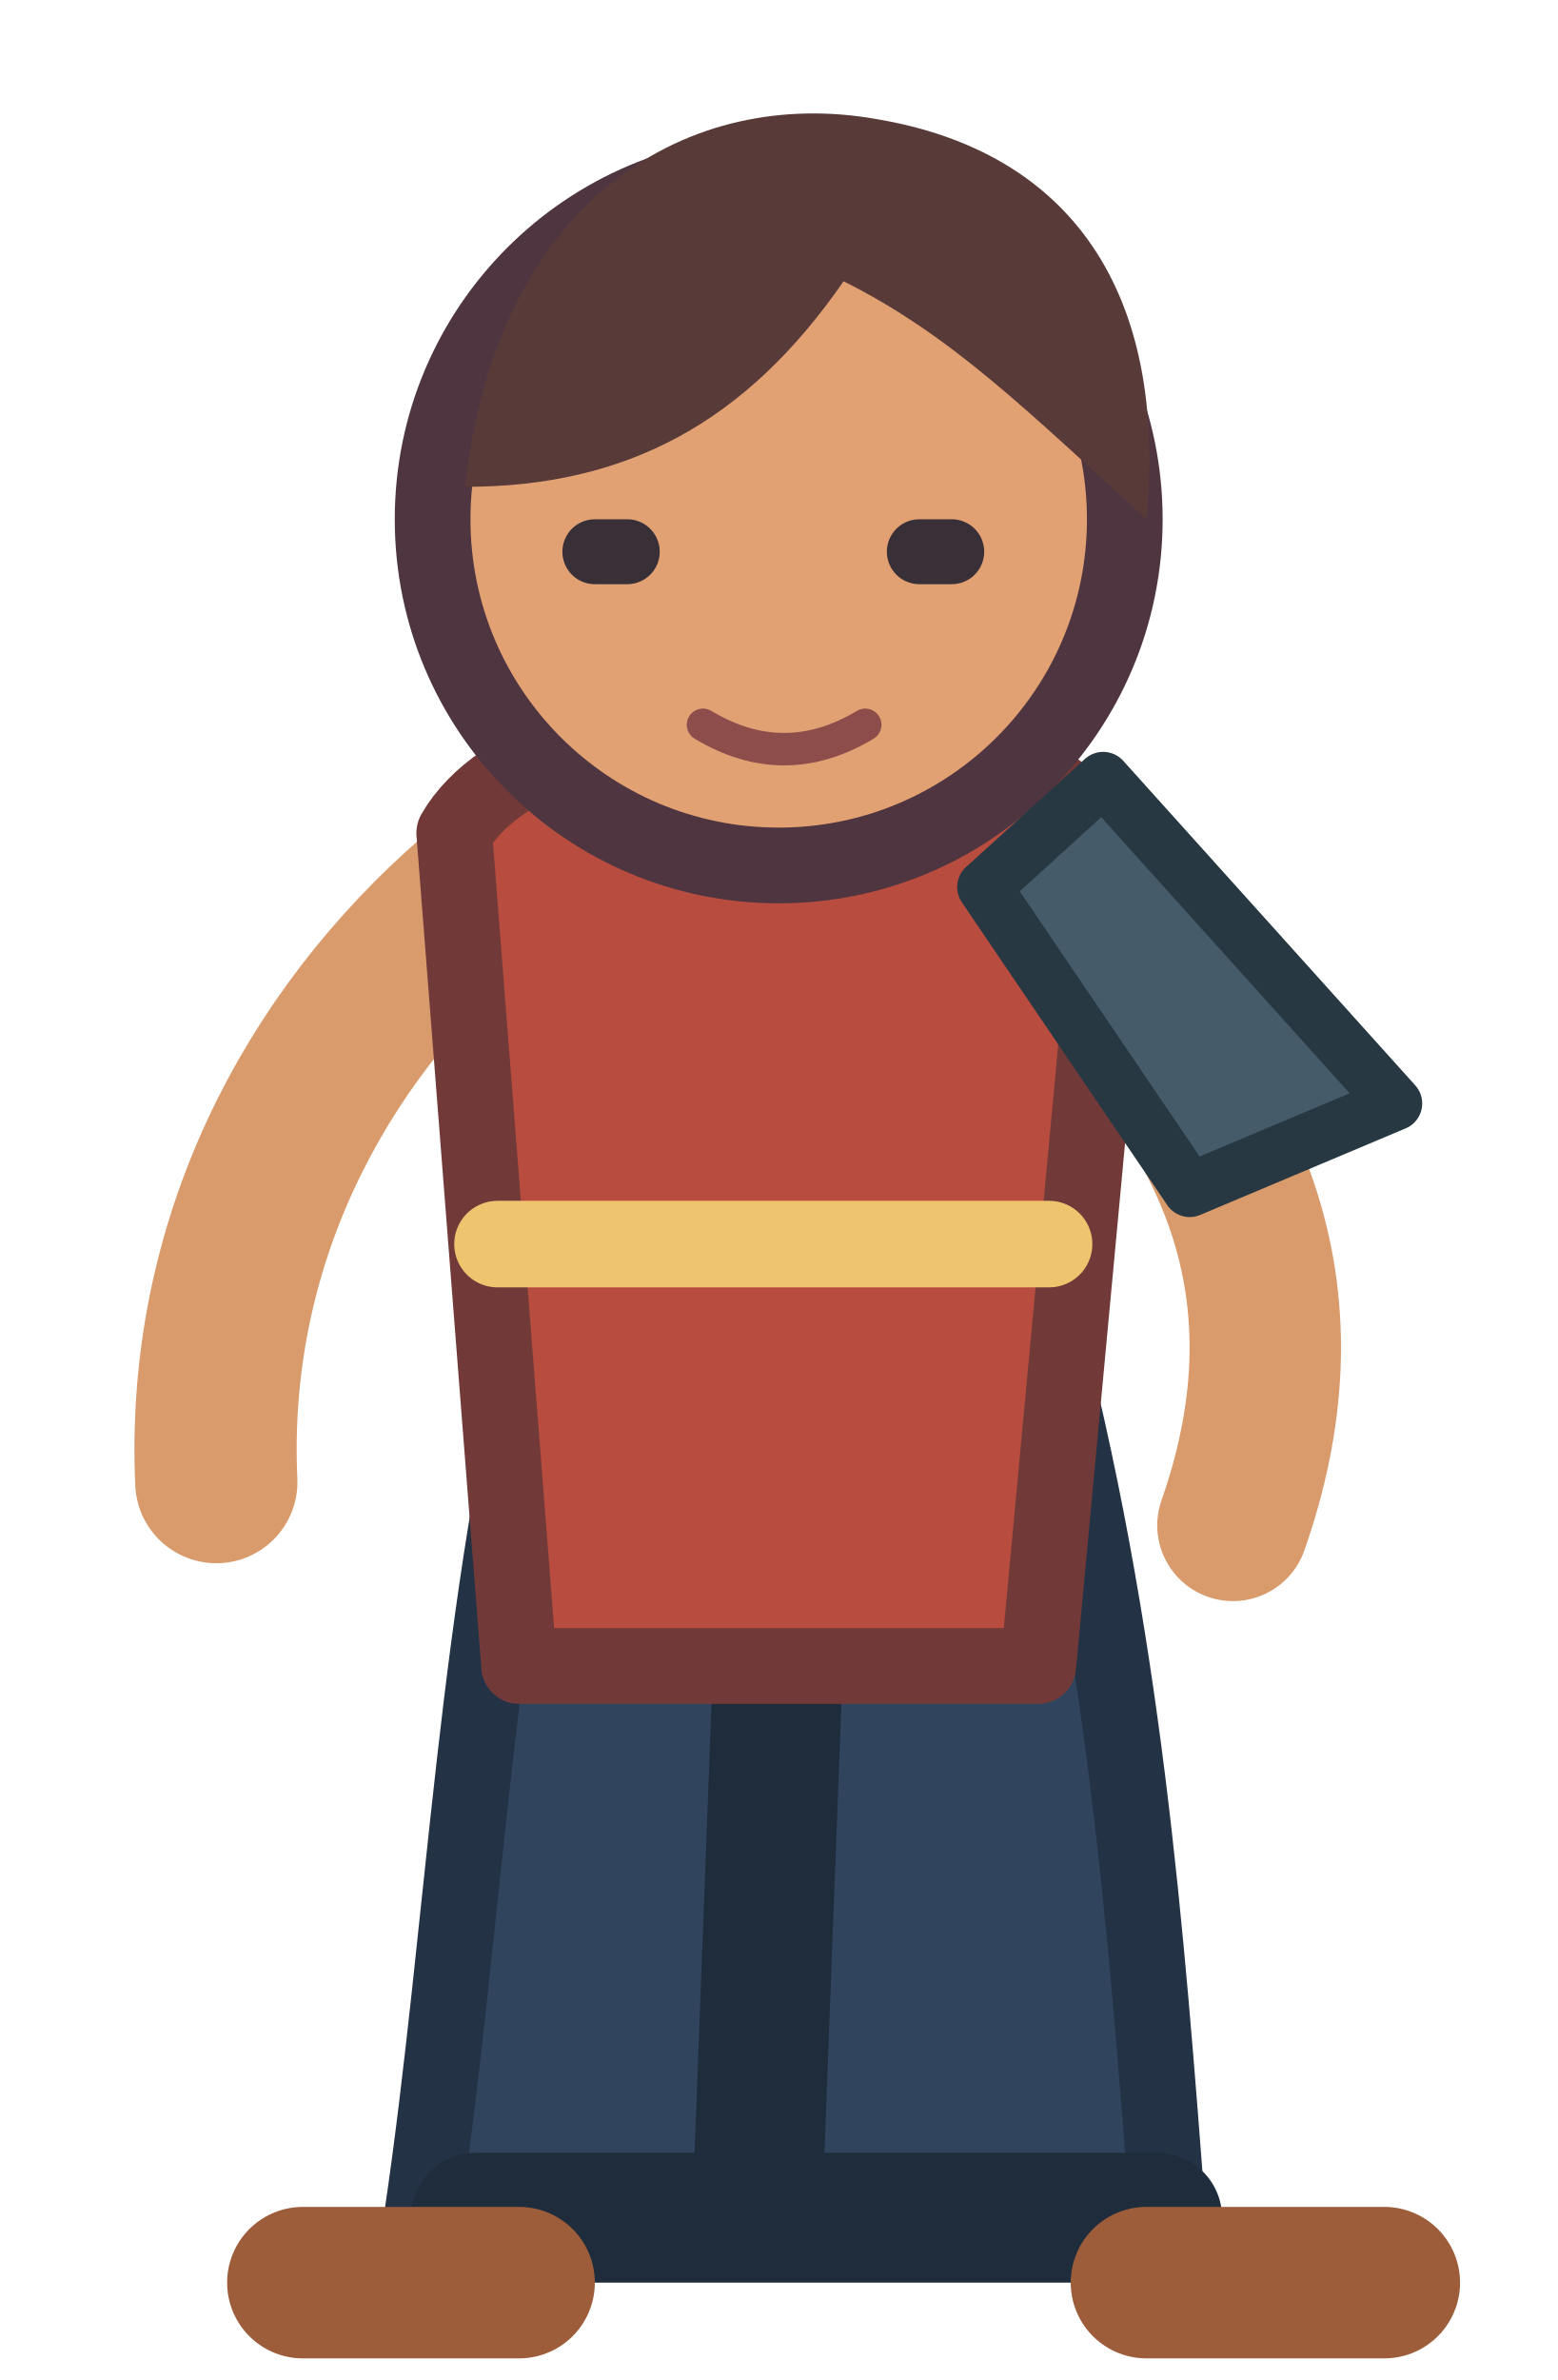
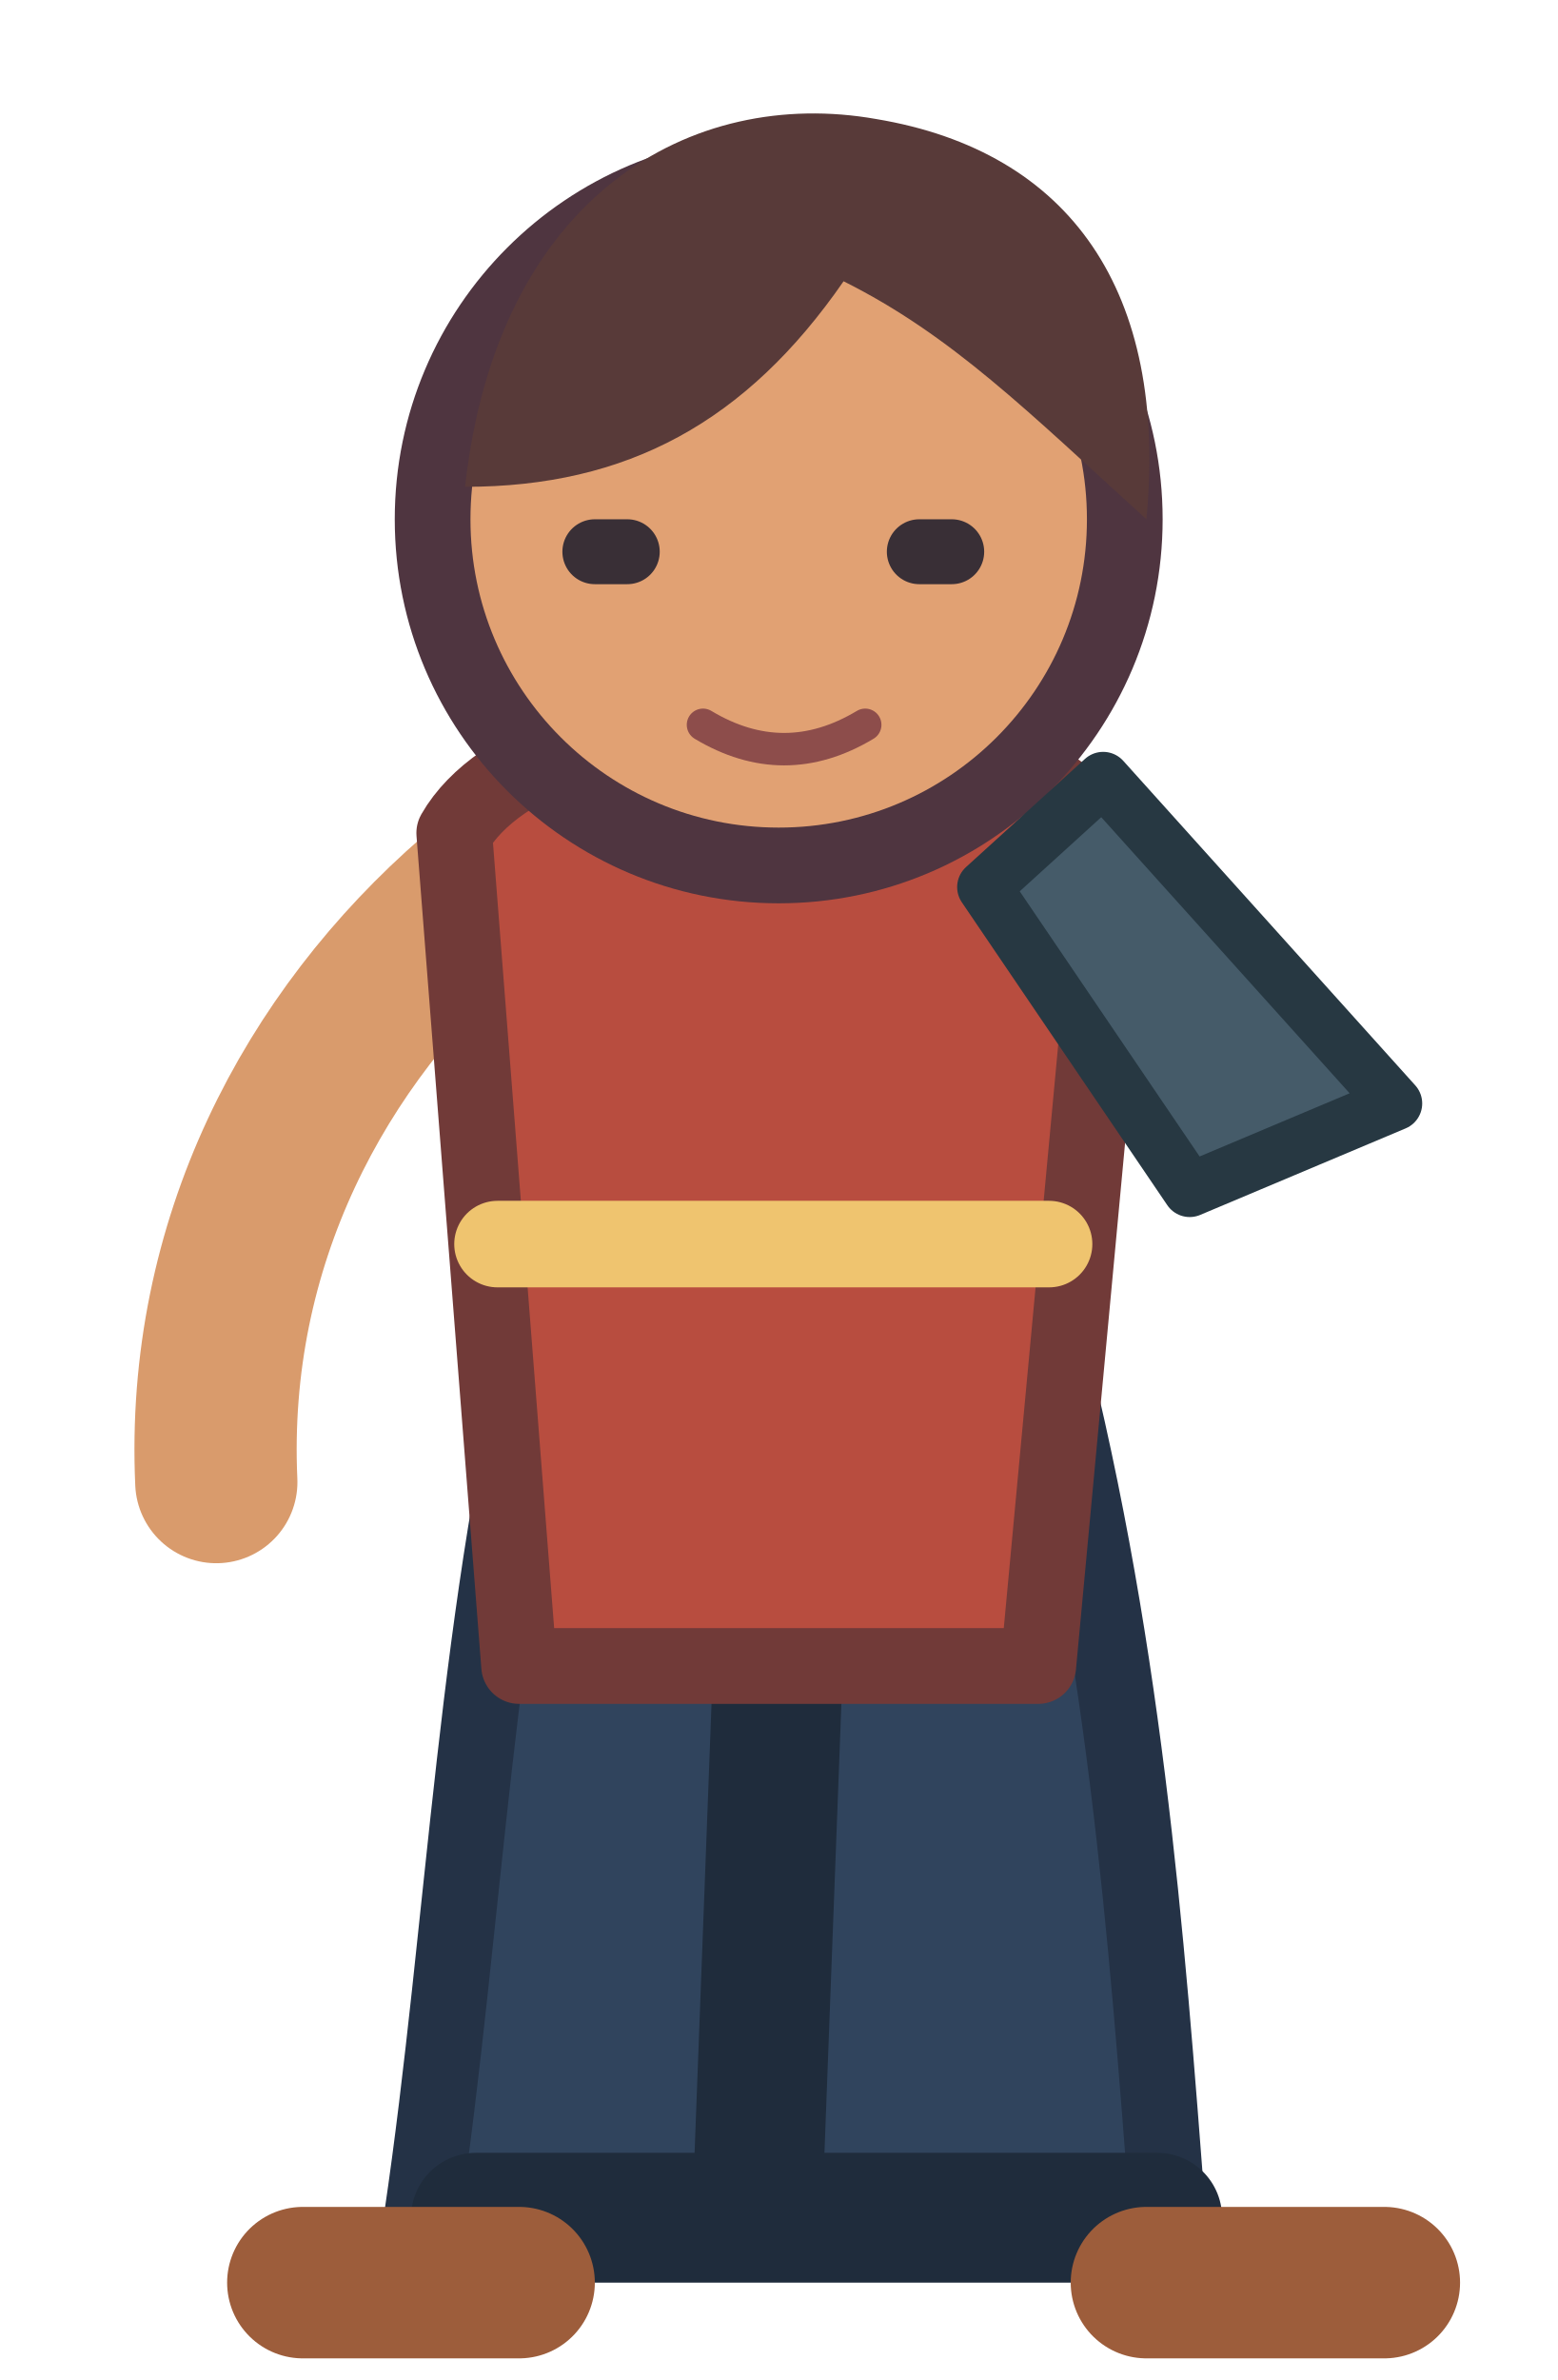
<svg xmlns="http://www.w3.org/2000/svg" viewBox="0 0 144 220">
  <path d="M39 205c4-27 5-57 12-84h45c8 30 10 58 12 84" fill="#30445d" stroke="#243246" stroke-width="7" stroke-linejoin="round" />
  <path d="M44 205h26l2-53m-1 53h36" fill="none" stroke="#1f2c3c" stroke-width="12" stroke-linecap="round" />
  <path d="M48 211H28m78 0h22" fill="none" stroke="#9d5d3b" stroke-width="14" stroke-linecap="round" />
  <path d="M44 83c-15 13-25 32-24 54" fill="none" stroke="#d99b6c" stroke-width="15" stroke-linecap="round" />
-   <path d="M96 86c20 17 25 35 18 55" fill="none" stroke="#d99b6c" stroke-width="14" stroke-linecap="round" />
  <path d="M42 77c8-14 51-16 61 2l-7 75H48Z" fill="#b84d3f" stroke="#713a38" stroke-width="7" stroke-linejoin="round" />
  <path d="M46 115h51" stroke="#efc46f" stroke-width="8" stroke-linecap="round" />
  <circle cx="72" cy="48" r="32" fill="#e1a173" stroke="#4f3540" stroke-width="7" />
  <path d="M43 45c3-27 21-37 38-34 18 3 27 16 25 37-11-10-18-17-28-22-9 13-20 19-35 19Z" fill="#583a39" />
  <path d="M55 51h3m27 0h3" stroke="#392f36" stroke-width="6" stroke-linecap="round" />
  <path d="M65 67c5 3 10 3 15 0" fill="none" stroke="#8d4d4b" stroke-width="3" stroke-linecap="round" />
  <path d="M102 72l27 30-19 8-19-28Z" fill="#455b69" stroke="#273842" stroke-width="5" stroke-linejoin="round" />
</svg>
